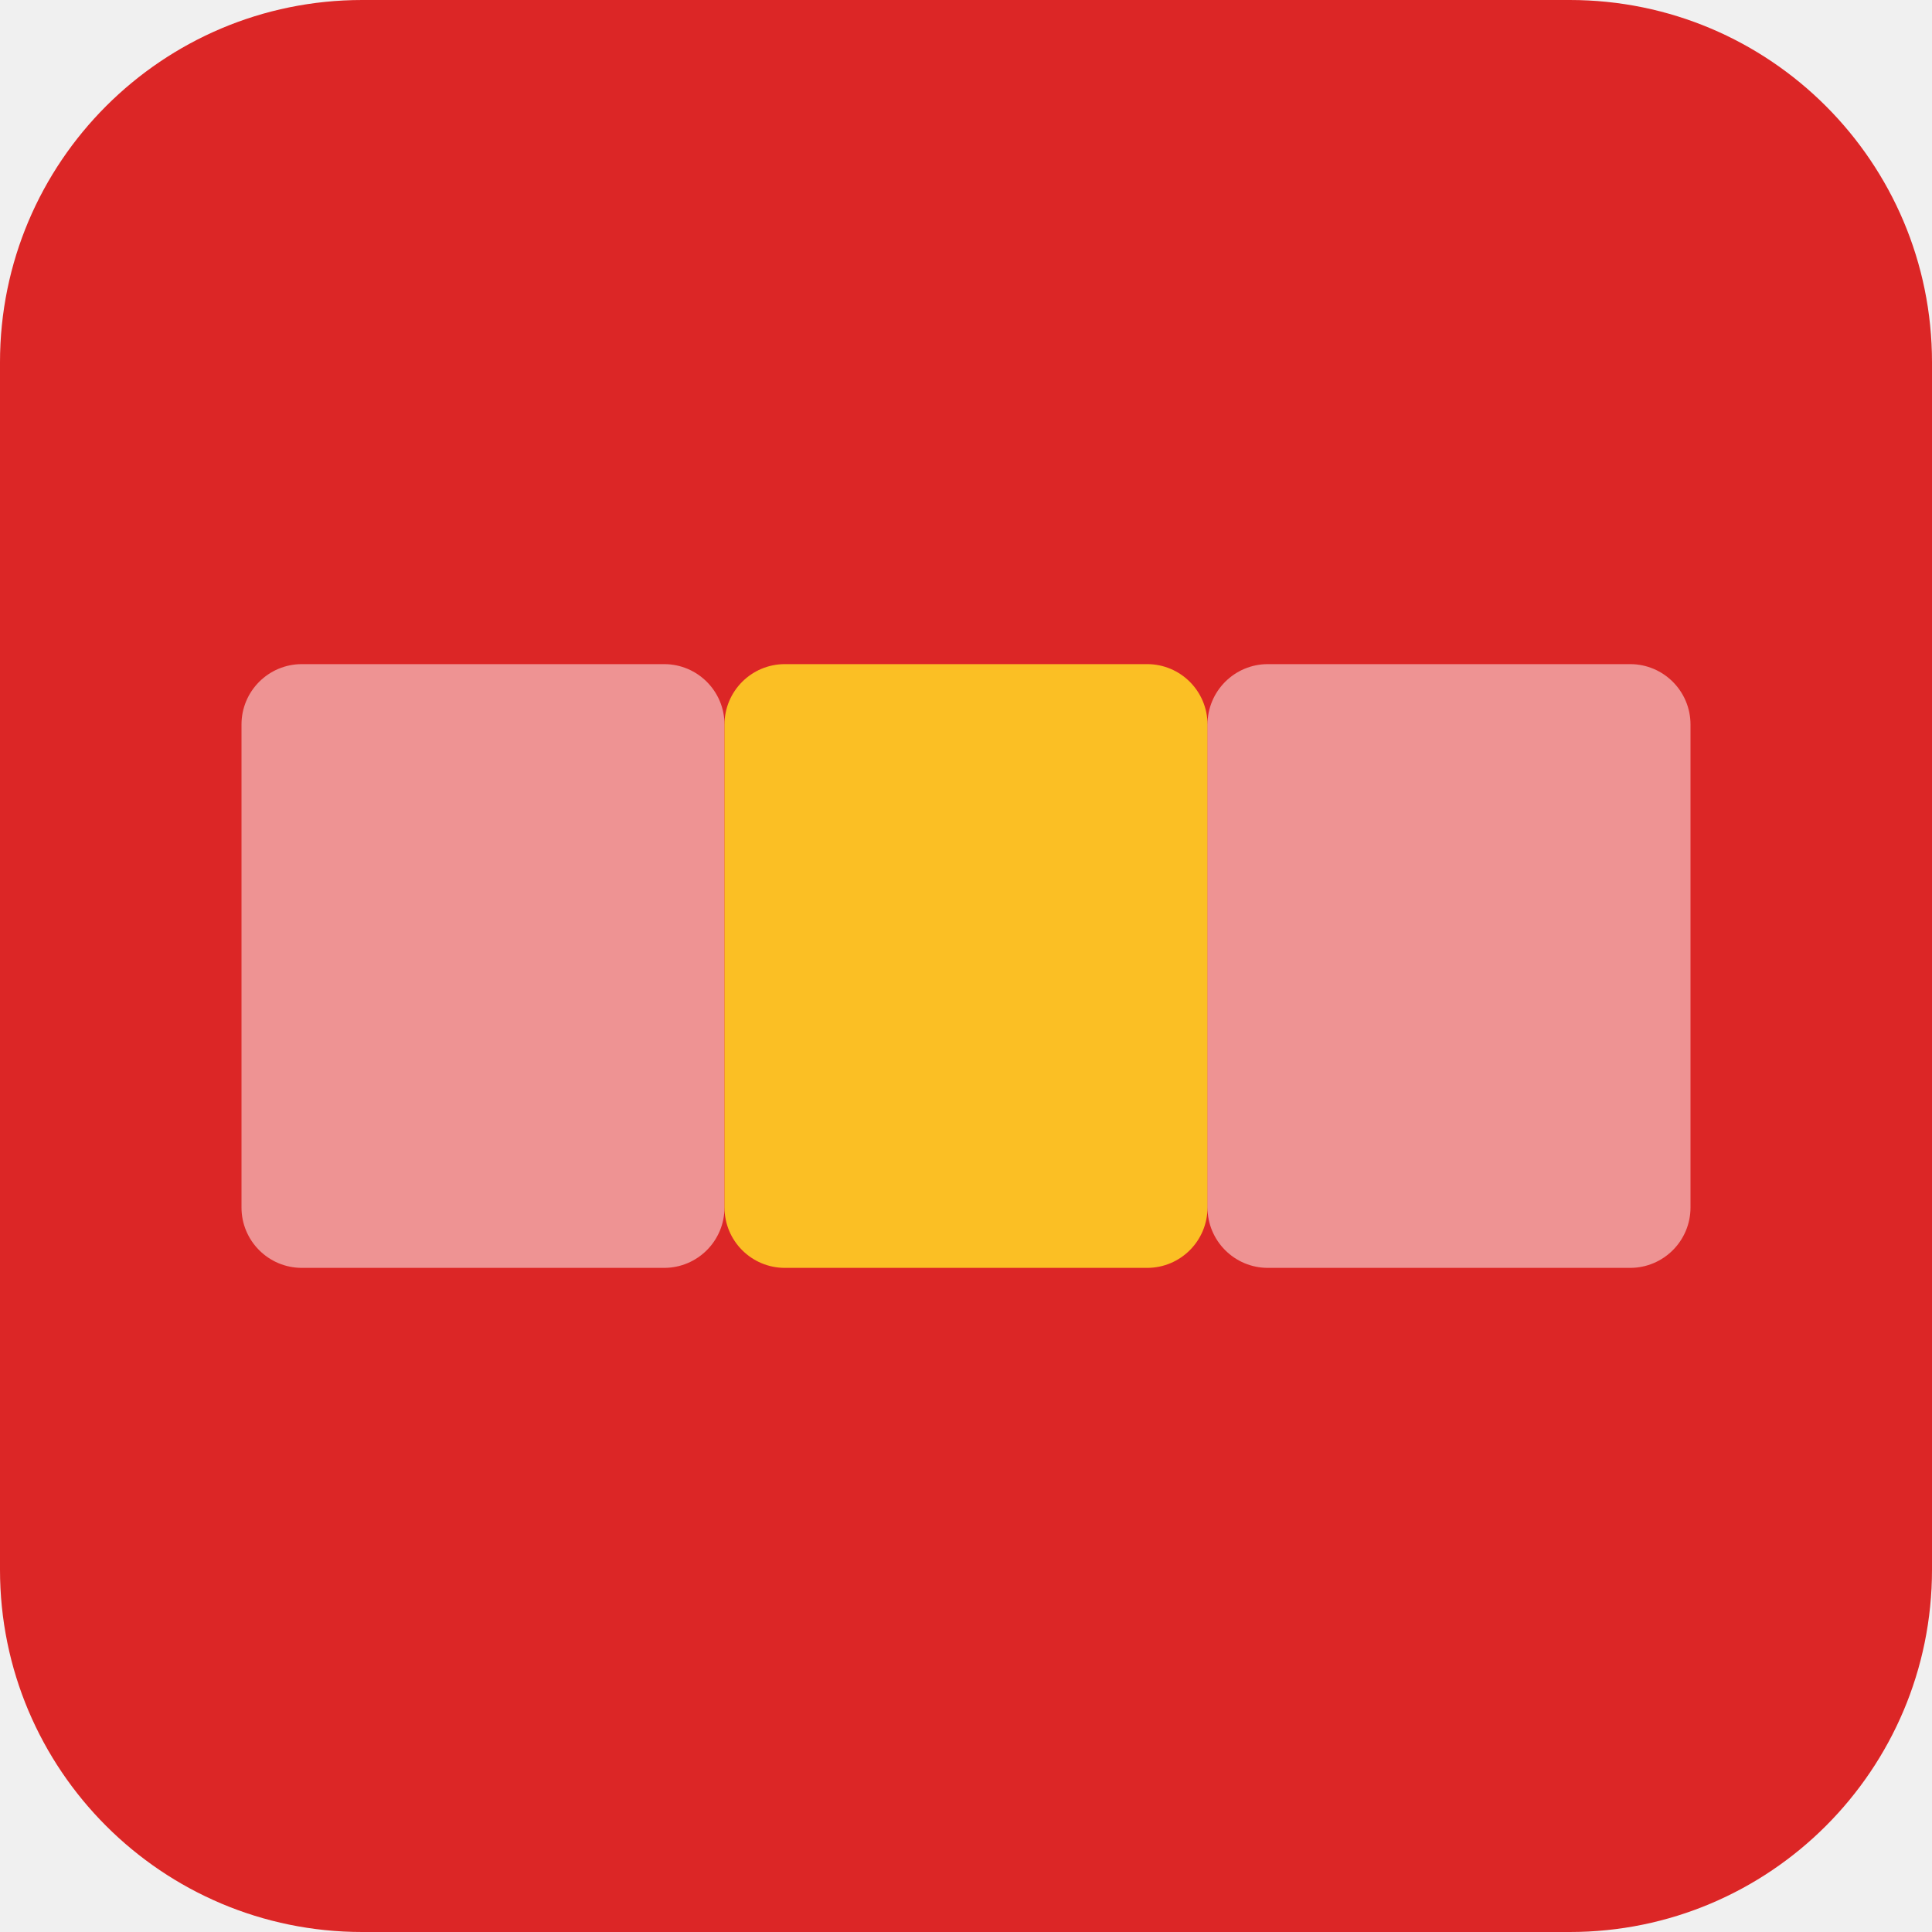
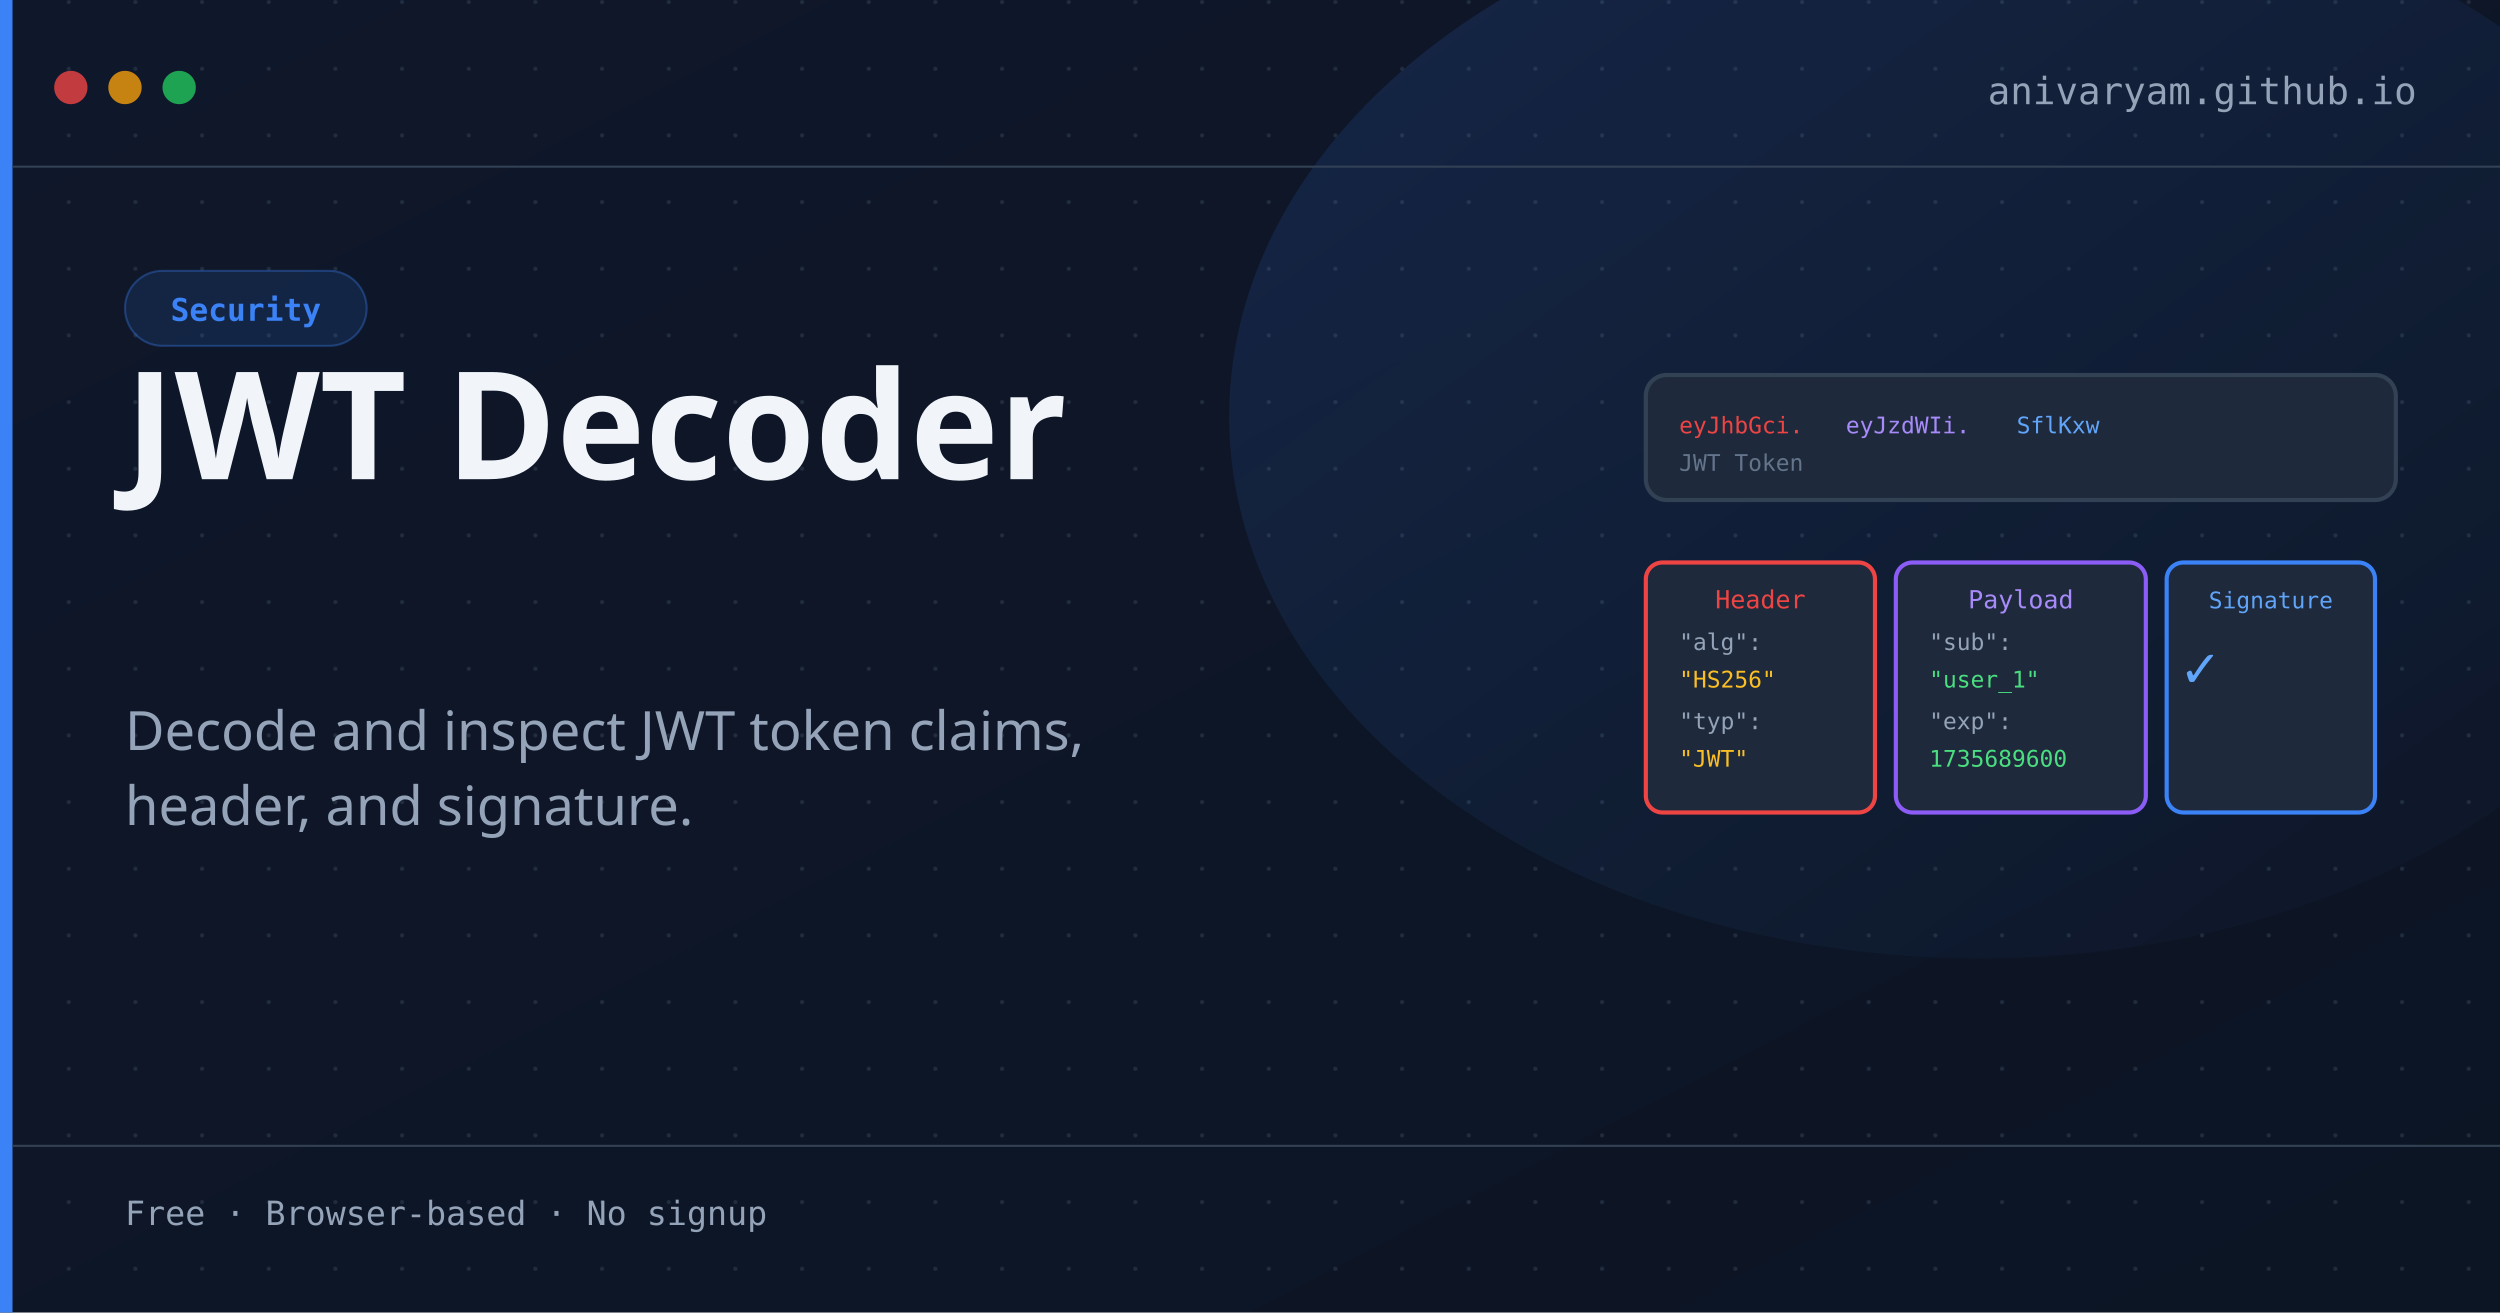
- <svg xmlns="http://www.w3.org/2000/svg" viewBox="0 0 64 64" fill="none">
-   <rect width="64" height="64" rx="12" fill="#dc2626" />
-   <rect x="8" y="22" width="16" height="20" rx="2" fill="white" opacity="0.5" />
-   <rect x="24" y="22" width="16" height="20" rx="2" fill="#fbbf24" />
-   <rect x="40" y="22" width="16" height="20" rx="2" fill="white" opacity="0.5" />
+ <svg xmlns="http://www.w3.org/2000/svg" viewBox="0 0 1200 630" width="1200" height="630">
+   <defs>
+     <linearGradient id="bg" x1="0%" y1="0%" x2="100%" y2="100%">
+       <stop offset="0%" stop-color="#0f172a" />
+       <stop offset="100%" stop-color="#0c1524" />
+     </linearGradient>
+     <linearGradient id="glow" x1="0%" y1="0%" x2="100%" y2="100%">
+       <stop offset="0%" stop-color="#3b82f6" stop-opacity="0.15" />
+       <stop offset="100%" stop-color="#3b82f6" stop-opacity="0" />
+     </linearGradient>
+     <pattern id="dots" x="0" y="0" width="32" height="32" patternUnits="userSpaceOnUse">
+       <circle cx="1" cy="1" r="1" fill="#334155" opacity="0.5" />
+     </pattern>
+   </defs>
+   <rect width="1200" height="630" fill="url(#bg)" />
+   <rect width="1200" height="630" fill="url(#dots)" />
+   <ellipse cx="950" cy="200" rx="360" ry="260" fill="url(#glow)" />
+   <rect x="0" y="0" width="6" height="630" fill="#3b82f6" />
+   <line x1="6" y1="80" x2="1200" y2="80" stroke="#334155" stroke-width="1" />
+   <circle cx="34" cy="42" r="8" fill="#ef4444" opacity="0.8" />
+   <circle cx="60" cy="42" r="8" fill="#f59e0b" opacity="0.8" />
+   <circle cx="86" cy="42" r="8" fill="#22c55e" opacity="0.8" />
+   <text x="1160" y="50" font-family="monospace" font-size="18" fill="#94a3b8" text-anchor="end">anivaryam.github.io</text>
+   <rect x="60" y="130" width="116" height="36" rx="18" fill="#3b82f622" stroke="#3b82f655" stroke-width="1" />
+   <text x="118" y="154" font-family="monospace" font-size="15" font-weight="600" fill="#3b82f6" text-anchor="middle">Security</text>
+   <text x="60" y="230" font-family="system-ui,sans-serif" font-size="72" font-weight="bold" fill="#f1f5f9">JWT Decoder</text>
+   <text x="60" y="360" font-family="system-ui,sans-serif" font-size="26" font-weight="normal" fill="#94a3b8">Decode and inspect JWT token claims,</text>
+   <text x="60" y="396" font-family="system-ui,sans-serif" font-size="26" font-weight="normal" fill="#94a3b8">header, and signature.</text>
+   <line x1="6" y1="550" x2="1200" y2="550" stroke="#334155" stroke-width="1" />
+   <text x="60" y="588" font-family="monospace" font-size="16" fill="#94a3b8">Free · Browser-based · No signup</text>
+   <g transform="translate(780, 140)">
+     <rect x="10" y="40" width="360" height="60" rx="10" fill="#1e293b" stroke="#334155" stroke-width="2" />
+     <text x="26" y="68" font-family="monospace" font-size="11" fill="#ef4444">eyJhbGci.</text>
+     <text x="106" y="68" font-family="monospace" font-size="11" fill="#a78bfa">eyJzdWIi.</text>
+     <text x="188" y="68" font-family="monospace" font-size="11" fill="#60a5fa">SflKxw</text>
+     <text x="26" y="86" font-family="monospace" font-size="11" fill="#64748b">JWT Token</text>
+     <rect x="10" y="130" width="110" height="120" rx="8" fill="#1e293b" stroke="#ef4444" stroke-width="2" />
+     <text x="65" y="152" font-family="monospace" font-size="12" fill="#ef4444" text-anchor="middle">Header</text>
+     <text x="26" y="172" font-family="monospace" font-size="11" fill="#94a3b8">"alg":</text>
+     <text x="26" y="190" font-family="monospace" font-size="11" fill="#fbbf24">"HS256"</text>
+     <text x="26" y="210" font-family="monospace" font-size="11" fill="#94a3b8">"typ":</text>
+     <text x="26" y="228" font-family="monospace" font-size="11" fill="#fbbf24">"JWT"</text>
+     <rect x="130" y="130" width="120" height="120" rx="8" fill="#1e293b" stroke="#8b5cf6" stroke-width="2" />
+     <text x="190" y="152" font-family="monospace" font-size="12" fill="#a78bfa" text-anchor="middle">Payload</text>
+     <text x="146" y="172" font-family="monospace" font-size="11" fill="#94a3b8">"sub":</text>
+     <text x="146" y="190" font-family="monospace" font-size="11" fill="#4ade80">"user_1"</text>
+     <text x="146" y="210" font-family="monospace" font-size="11" fill="#94a3b8">"exp":</text>
+     <text x="146" y="228" font-family="monospace" font-size="11" fill="#4ade80">1735689600</text>
+     <rect x="260" y="130" width="100" height="120" rx="8" fill="#1e293b" stroke="#3b82f6" stroke-width="2" />
+     <text x="310" y="152" font-family="monospace" font-size="11" fill="#60a5fa" text-anchor="middle">Signature</text>
+     <text x="276" y="190" font-family="monospace" font-size="28" fill="#60a5fa" text-anchor="middle">✓</text>
+   </g>
</svg>
